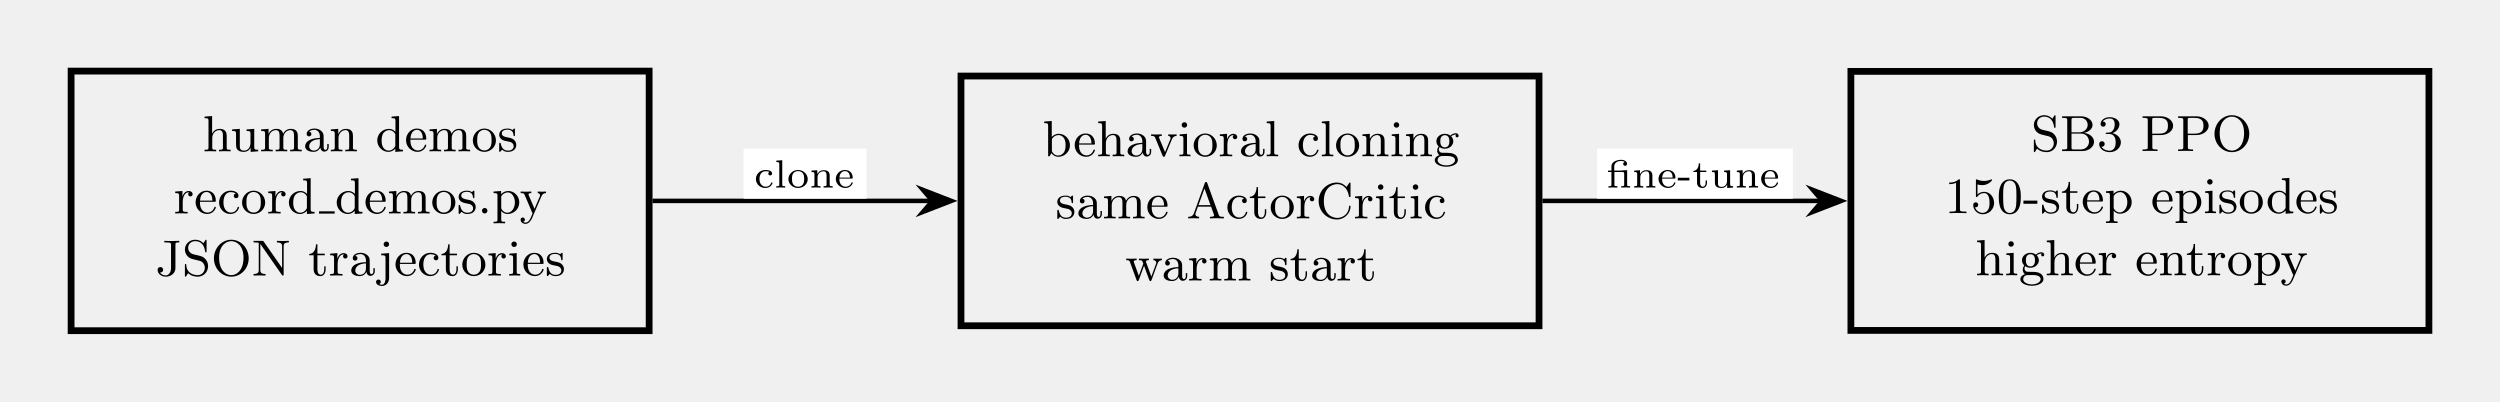
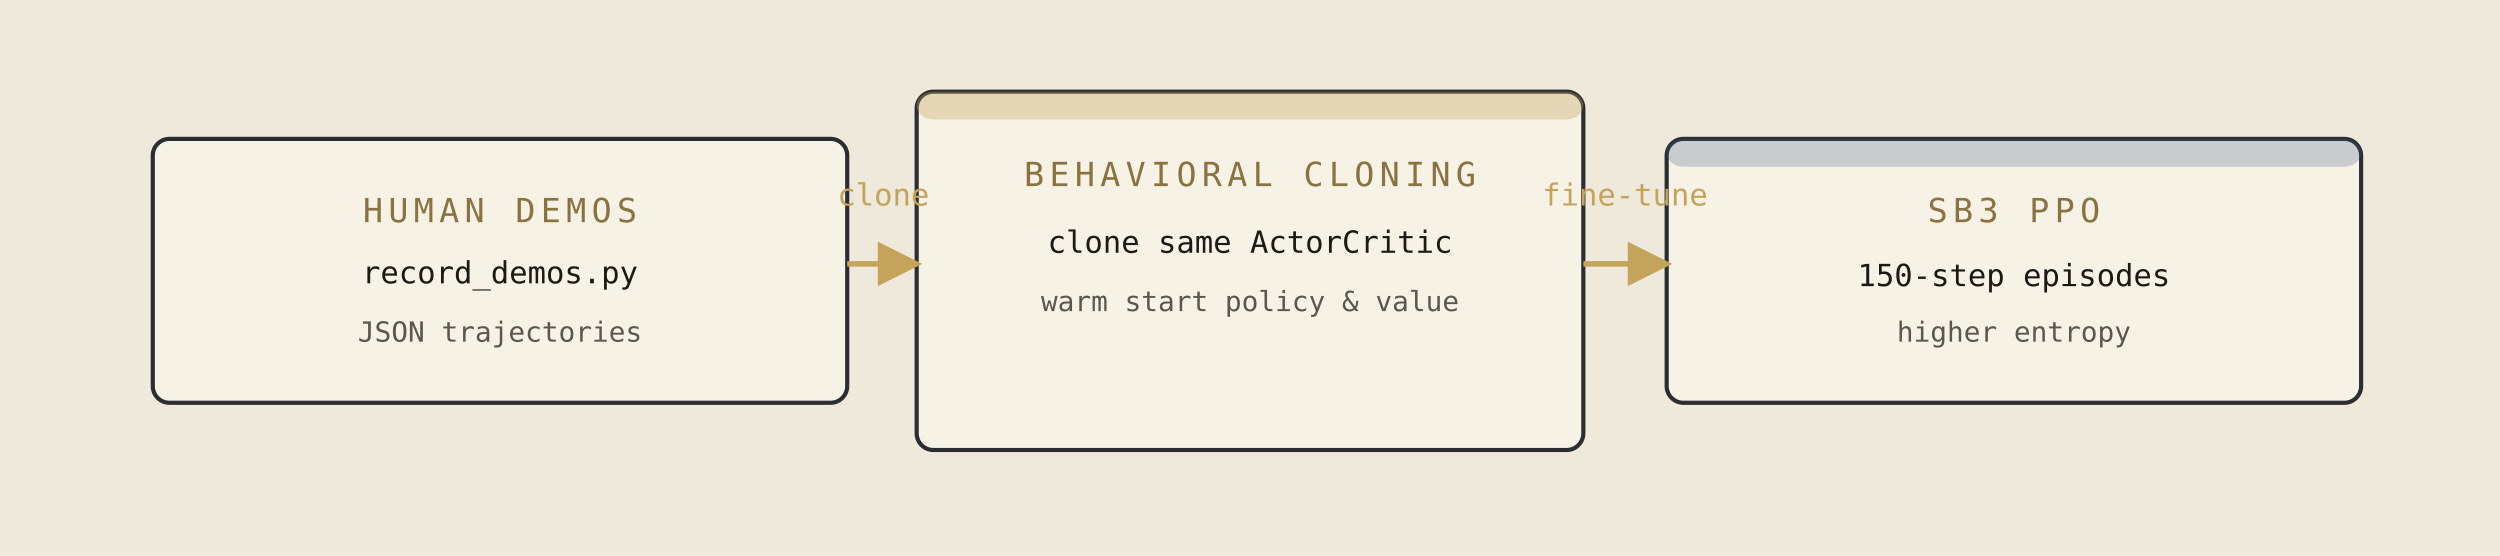
- <svg xmlns="http://www.w3.org/2000/svg" xmlns:xlink="http://www.w3.org/1999/xlink" version="1.1" width="441.355pt" height="70.934pt" viewBox="0 0 441.355 70.934">
+ <svg xmlns="http://www.w3.org/2000/svg" viewBox="0 0 900 200" role="img" aria-labelledby="t d">
+   <rect width="900" height="200" fill="#efe9db" />
  <defs>
-     <path id="g1-1" d="M2.718-3.025C2.642-3.018 2.607-3.018 2.593-3.011S2.565-3.004 2.467-3.004H1.359V-3.764C1.359-4.454 2.077-4.712 2.558-4.712C2.795-4.712 3.032-4.663 3.213-4.517C2.962-4.461 2.941-4.266 2.941-4.182C2.941-3.966 3.116-3.84 3.283-3.84C3.408-3.84 3.624-3.924 3.624-4.196C3.624-4.579 3.234-4.907 2.586-4.907C1.861-4.907 .864-4.579 .864-3.771V-3.004H.265V-2.753H.864V-.551C.864-.251 .795-.251 .342-.251V0C.355 0 .843-.028 1.122-.028C1.387-.028 1.645-.021 1.91 0V-.251C1.457-.251 1.387-.251 1.387-.551V-2.753H2.774C3.06-2.753 3.116-2.683 3.116-2.377V-.551C3.116-.251 3.046-.251 2.593-.251V0C2.607 0 3.095-.028 3.373-.028C3.638-.028 3.896-.021 4.161 0V-.251C3.708-.251 3.638-.251 3.638-.551V-3.088L2.718-3.025Z" />
-     <path id="g1-2" d="M2.189-1.262V-1.736H.139V-1.262H2.189Z" />
-     <path id="g1-3" d="M2.711-2.781C2.586-2.725 2.516-2.614 2.516-2.474C2.516-2.286 2.649-2.147 2.844-2.147C3.032-2.147 3.178-2.265 3.178-2.488C3.178-3.109 2.209-3.109 2.014-3.109C.969-3.109 .321-2.307 .321-1.506C.321-.627 1.066 .07 1.979 .07C3.018 .07 3.262-.753 3.262-.836S3.171-.92 3.143-.92C3.053-.92 3.046-.899 3.011-.802C2.858-.369 2.488-.153 2.063-.153C1.582-.153 .955-.509 .955-1.512C.955-2.398 1.387-2.886 2.035-2.886C2.126-2.886 2.46-2.886 2.711-2.781Z" />
-     <path id="g1-4" d="M3.067-1.589C3.213-1.589 3.262-1.589 3.262-1.742C3.262-2.356 2.92-3.109 1.882-3.109C.969-3.109 .272-2.384 .272-1.526C.272-.641 1.046 .07 1.973 .07C2.913 .07 3.262-.683 3.262-.836C3.262-.864 3.248-.934 3.143-.934C3.053-.934 3.039-.892 3.018-.822C2.802-.258 2.272-.153 2.021-.153C1.694-.153 1.38-.3 1.171-.565C.913-.892 .906-1.317 .906-1.589H3.067ZM.913-1.77C.99-2.753 1.617-2.913 1.882-2.913C2.739-2.913 2.767-1.945 2.774-1.77H.913Z" />
-     <path id="g1-5" d="M1.436-4.837L.39-4.761V-4.51C.857-4.51 .913-4.461 .913-4.119V-.551C.913-.251 .843-.251 .39-.251V0C.404 0 .892-.028 1.171-.028C1.436-.028 1.694-.021 1.959 0V-.251C1.506-.251 1.436-.251 1.436-.551V-4.837Z" />
-     <path id="g1-6" d="M3.59-2.112C3.59-2.718 3.29-3.074 2.544-3.074C1.973-3.074 1.603-2.76 1.408-2.398H1.401V-3.074L.376-2.997V-2.746C.843-2.746 .899-2.697 .899-2.356V-.551C.899-.251 .829-.251 .376-.251V0C.39 0 .878-.028 1.171-.028C1.429-.028 1.91-.007 1.973 0V-.251C1.519-.251 1.45-.251 1.45-.551V-1.805C1.45-2.537 2.028-2.879 2.488-2.879C2.976-2.879 3.039-2.495 3.039-2.14V-.551C3.039-.251 2.969-.251 2.516-.251V0C2.53 0 3.018-.028 3.311-.028C3.569-.028 4.05-.007 4.112 0V-.251C3.659-.251 3.59-.251 3.59-.551V-2.112Z" />
-     <path id="g1-7" d="M3.687-1.485C3.687-2.356 2.941-3.109 1.979-3.109S.272-2.356 .272-1.485C.272-.62 1.039 .07 1.979 .07S3.687-.62 3.687-1.485ZM1.979-.153C1.722-.153 1.345-.237 1.115-.579C.927-.864 .906-1.227 .906-1.547C.906-1.847 .913-2.258 1.157-2.558C1.331-2.76 1.624-2.913 1.979-2.913C2.391-2.913 2.683-2.718 2.837-2.502C3.032-2.23 3.053-1.882 3.053-1.547S3.032-.843 2.83-.558C2.642-.293 2.321-.153 1.979-.153Z" />
-     <path id="g1-8" d="M1.401-2.753H2.488V-3.004H1.401V-4.287H1.164C1.157-3.659 .871-2.969 .202-2.948V-2.753H.85V-.871C.85-.091 1.436 .07 1.826 .07C2.293 .07 2.614-.328 2.614-.878V-1.262H2.377V-.885C2.377-.411 2.154-.153 1.882-.153C1.401-.153 1.401-.739 1.401-.864V-2.753Z" />
-     <path id="g1-9" d="M2.516-2.997V-2.746C2.983-2.746 3.039-2.697 3.039-2.356V-1.164C3.039-.551 2.642-.125 2.112-.125C1.478-.125 1.45-.425 1.45-.781V-3.074L.376-2.997V-2.746C.899-2.746 .899-2.725 .899-2.105V-1.059C.899-.579 .899 .07 2.063 .07C2.216 .07 2.725 .07 3.06-.516H3.067V.07L4.112 0V-.251C3.645-.251 3.59-.3 3.59-.641V-3.074L2.516-2.997Z" />
-     <path id="g0-1" d="M2.556-1.659V-2.216H.099V-1.659H2.556Z" />
-     <path id="g0-2" d="M1.758-.484C1.758-.745 1.543-.969 1.274-.969S.789-.745 .789-.484C.789-.215 1.005 0 1.274 0S1.758-.215 1.758-.484Z" />
-     <path id="g0-3" d="M4.243-2.87C4.243-3.471 4.216-4.243 3.902-4.916C3.507-5.759 2.826-5.974 2.305-5.974C1.767-5.974 1.085-5.759 .691-4.898C.404-4.279 .359-3.552 .359-2.87C.359-2.287 .377-1.417 .762-.709C1.184 .054 1.884 .197 2.296 .197C2.879 .197 3.543-.054 3.92-.879C4.189-1.48 4.243-2.153 4.243-2.87ZM2.305-.027C2.036-.027 1.39-.152 1.22-1.166C1.13-1.695 1.13-2.467 1.13-2.978C1.13-3.588 1.13-4.297 1.238-4.79C1.417-5.588 1.991-5.75 2.296-5.75C2.637-5.75 3.202-5.57 3.373-4.736C3.471-4.243 3.471-3.543 3.471-2.978C3.471-2.422 3.471-1.668 3.382-1.139C3.193-.117 2.53-.027 2.305-.027Z" />
-     <path id="g0-4" d="M2.727-5.732C2.727-5.956 2.718-5.974 2.494-5.974C1.938-5.4 1.112-5.4 .834-5.4V-5.122C1.005-5.122 1.552-5.122 2.036-5.355V-.718C2.036-.386 2.009-.278 1.175-.278H.888V0C1.211-.027 2.009-.027 2.377-.027S3.552-.027 3.875 0V-.278H3.588C2.754-.278 2.727-.386 2.727-.718V-5.732Z" />
-     <path id="g0-5" d="M2.736-3.157C3.57-3.471 3.965-4.126 3.965-4.745C3.965-5.436 3.202-5.974 2.269-5.974S.637-5.445 .637-4.763C.637-4.467 .834-4.297 1.094-4.297S1.543-4.485 1.543-4.745C1.543-5.059 1.328-5.194 1.023-5.194C1.256-5.57 1.803-5.75 2.243-5.75C2.987-5.75 3.131-5.158 3.131-4.736C3.131-4.467 3.077-4.037 2.852-3.696C2.574-3.292 2.26-3.274 2-3.256C1.776-3.238 1.758-3.238 1.686-3.238C1.606-3.229 1.534-3.22 1.534-3.122C1.534-3.005 1.606-3.005 1.758-3.005H2.18C2.96-3.005 3.301-2.377 3.301-1.525C3.301-.377 2.691-.054 2.234-.054C2.063-.054 1.193-.099 .789-.762C1.112-.718 1.363-.942 1.363-1.247C1.363-1.543 1.139-1.731 .879-1.731C.655-1.731 .386-1.597 .386-1.22C.386-.422 1.22 .197 2.26 .197C3.382 .197 4.216-.61 4.216-1.525C4.216-2.305 3.597-2.969 2.736-3.157Z" />
-     <path id="g0-6" d="M.933-3.095C.933-2.933 .933-2.835 1.058-2.835C1.13-2.835 1.157-2.87 1.211-2.951C1.48-3.328 1.911-3.543 2.377-3.543C3.337-3.543 3.337-2.162 3.337-1.839C3.337-1.561 3.337-1.005 3.086-.601C2.843-.224 2.467-.054 2.117-.054C1.588-.054 .987-.386 .771-1.049C.78-1.049 .834-1.032 .897-1.032C1.076-1.032 1.337-1.148 1.337-1.471C1.337-1.749 1.139-1.911 .897-1.911C.709-1.911 .457-1.803 .457-1.444C.457-.628 1.139 .197 2.135 .197C3.22 .197 4.144-.682 4.144-1.794C4.144-2.879 3.373-3.767 2.395-3.767C1.964-3.767 1.525-3.624 1.211-3.301V-5.068C1.48-4.987 1.758-4.942 2.036-4.942C3.139-4.942 3.785-5.741 3.785-5.857C3.785-5.938 3.732-5.974 3.687-5.974C3.669-5.974 3.651-5.974 3.57-5.929C3.148-5.759 2.736-5.687 2.359-5.687C1.973-5.687 1.57-5.759 1.157-5.929C1.067-5.974 1.049-5.974 1.041-5.974C.933-5.974 .933-5.884 .933-5.732V-3.095Z" />
-     <path id="g0-7" d="M3.669-6.234C3.624-6.351 3.597-6.423 3.453-6.423S3.292-6.369 3.238-6.225L1.31-.897C1.202-.601 .996-.287 .305-.278V0C.646-.027 .888-.027 1.22-.027C1.534-.027 1.731-.018 2.234 0V-.278C1.722-.287 1.57-.565 1.57-.736C1.57-.816 1.588-.861 1.606-.906L2.027-2.063H4.35L4.835-.709C4.871-.619 4.88-.592 4.88-.547C4.88-.278 4.377-.278 4.144-.278V0C4.548-.027 5.014-.027 5.427-.027C5.83-.027 5.857-.027 6.602 0V-.278H6.449C5.893-.278 5.795-.359 5.705-.61L3.669-6.234ZM4.243-2.341H2.126L3.184-5.274L4.243-2.341Z" />
-     <path id="g0-8" d="M2.036-5.481C2.036-5.786 2.054-5.848 2.476-5.848H3.642C4.521-5.848 4.889-5.149 4.889-4.611C4.889-3.92 4.288-3.301 3.444-3.301H2.036V-5.481ZM4.234-3.202C5.122-3.382 5.75-3.947 5.75-4.611C5.75-5.4 4.889-6.127 3.705-6.127H.368V-5.848H.574C1.265-5.848 1.283-5.75 1.283-5.418V-.709C1.283-.377 1.265-.278 .574-.278H.368V0H3.956C5.167 0 6.01-.798 6.01-1.633C6.01-2.44 5.23-3.095 4.234-3.202ZM2.476-.278C2.054-.278 2.036-.341 2.036-.646V-3.077H3.732C4.772-3.077 5.122-2.198 5.122-1.65C5.122-.96 4.584-.278 3.66-.278H2.476Z" />
-     <path id="g0-9" d="M5.427-5.543C5.14-5.822 4.629-6.324 3.723-6.324C1.982-6.324 .511-4.88 .511-3.068C.511-1.22 2 .197 3.723 .197C5.212 .197 6.135-1.032 6.135-2.081C6.135-2.171 6.135-2.251 6.01-2.251C5.893-2.251 5.893-2.189 5.884-2.108C5.813-.745 4.736-.081 3.812-.081C3.05-.081 1.426-.556 1.426-3.068C1.426-5.57 3.059-6.046 3.803-6.046C4.691-6.046 5.633-5.373 5.848-3.92C5.866-3.803 5.875-3.758 5.992-3.758C6.135-3.758 6.135-3.803 6.135-3.992V-6.091C6.135-6.243 6.135-6.324 6.028-6.324C5.965-6.324 5.938-6.297 5.884-6.216L5.427-5.543Z" />
-     <path id="g0-10" d="M3.579-5.481C3.579-5.848 3.714-5.848 4.261-5.848V-6.127C3.669-6.1 3.561-6.1 3.077-6.1C2.718-6.1 1.929-6.1 1.615-6.127V-5.848H1.92C2.772-5.848 2.799-5.741 2.799-5.409V-1.328C2.799-.502 2.332-.027 1.866-.027C1.507-.027 1.076-.197 .852-.538C1.202-.502 1.408-.745 1.408-1.023C1.408-1.292 1.211-1.507 .924-1.507C.646-1.507 .431-1.319 .431-1.005C.431-.35 1.058 .197 1.884 .197C2.646 .197 3.444-.269 3.57-1.13C3.579-1.202 3.579-1.597 3.579-1.83V-5.481Z" />
-     <path id="g0-11" d="M2.117-6.019C2.045-6.127 2.018-6.127 1.848-6.127H.341V-5.848H.592C1.023-5.848 1.247-5.786 1.256-5.786V-.951C1.256-.709 1.256-.278 .341-.278V0C.834-.018 .96-.027 1.399-.027C1.83-.027 1.964-.018 2.449 0V-.278C1.534-.278 1.534-.709 1.534-.951V-5.579L5.346-.108C5.418 0 5.463 0 5.508 0C5.651 0 5.651-.072 5.651-.242V-5.176C5.651-5.418 5.651-5.848 6.566-5.848V-6.127C6.082-6.109 5.947-6.1 5.517-6.1C5.077-6.1 4.96-6.109 4.458-6.127V-5.848C5.373-5.848 5.373-5.418 5.373-5.176V-1.345L2.117-6.019Z" />
-     <path id="g0-12" d="M6.647-3.041C6.647-4.871 5.256-6.324 3.579-6.324S.511-4.862 .511-3.041S1.911 .197 3.579 .197S6.647-1.22 6.647-3.041ZM3.579-.072C2.673-.072 1.426-.861 1.426-3.175C1.426-5.364 2.709-6.073 3.579-6.073S5.732-5.364 5.732-3.175C5.732-.861 4.485-.072 3.579-.072Z" />
-     <path id="g0-13" d="M3.579-2.817C4.835-2.817 5.75-3.597 5.75-4.458C5.75-5.346 4.826-6.127 3.579-6.127H.359V-5.848H.565C1.256-5.848 1.274-5.75 1.274-5.418V-.709C1.274-.377 1.256-.278 .565-.278H.359V0C.762-.027 1.265-.027 1.677-.027S2.592-.027 2.996 0V-.278H2.79C2.099-.278 2.081-.377 2.081-.709V-2.817H3.579ZM2.054-5.481C2.054-5.786 2.072-5.848 2.494-5.848H3.355C4.835-5.848 4.835-4.862 4.835-4.458S4.835-3.068 3.346-3.068H2.054V-5.481Z" />
-     <path id="g0-14" d="M2.036-3.749C1.319-3.929 1.085-4.503 1.085-4.898C1.085-5.499 1.57-6.073 2.323-6.073C3.48-6.073 3.947-5.212 4.072-4.306C4.099-4.135 4.108-4.09 4.216-4.09C4.341-4.09 4.341-4.153 4.341-4.341V-6.073C4.341-6.252 4.341-6.324 4.234-6.324C4.171-6.324 4.162-6.315 4.099-6.207C3.983-6.046 4.072-6.162 3.776-5.696C3.624-5.875 3.157-6.324 2.314-6.324C1.265-6.324 .511-5.508 .511-4.593C.511-3.893 .933-3.462 .978-3.418C1.381-3.023 1.543-2.978 2.61-2.727C3.337-2.556 3.418-2.539 3.714-2.234C3.723-2.225 4.028-1.893 4.028-1.363C4.028-.753 3.588-.081 2.772-.081C2.081-.081 .834-.368 .762-1.848C.753-1.982 .753-2.036 .637-2.036C.511-2.036 .511-1.964 .511-1.785V-.054C.511 .126 .511 .197 .619 .197C.682 .197 .691 .188 .753 .081C.87-.081 .78 .036 1.076-.431C1.633 .108 2.341 .197 2.781 .197C3.875 .197 4.602-.7 4.602-1.659C4.602-2.171 4.413-2.565 4.198-2.835C3.812-3.328 3.409-3.427 2.826-3.561L2.036-3.749Z" />
-     <path id="g0-15" d="M3.068-.646C3.113-.269 3.373 .054 3.758 .054C3.983 .054 4.548-.081 4.548-.798V-1.301H4.297V-.807C4.297-.709 4.297-.26 3.974-.26S3.651-.691 3.651-.834V-2.404C3.651-2.915 3.651-3.22 3.247-3.588C2.915-3.884 2.485-4.019 2.036-4.019C1.283-4.019 .655-3.642 .655-3.068C.655-2.79 .843-2.637 1.076-2.637C1.319-2.637 1.489-2.817 1.489-3.05C1.489-3.436 1.094-3.48 1.085-3.48C1.328-3.714 1.758-3.794 2.018-3.794C2.476-3.794 2.987-3.453 2.987-2.664V-2.368C2.503-2.35 1.83-2.305 1.229-2.018C.583-1.704 .386-1.238 .386-.879C.386-.144 1.256 .099 1.857 .099C2.601 .099 2.942-.395 3.068-.646ZM2.987-1.265C2.987-.395 2.314-.126 1.92-.126C1.498-.126 1.103-.431 1.103-.879C1.103-1.471 1.615-2.099 2.987-2.153V-1.265Z" />
-     <path id="g0-16" d="M1.624-2.861C1.624-3.032 1.624-3.041 1.722-3.184C2.027-3.597 2.467-3.74 2.808-3.74C3.193-3.74 3.552-3.525 3.785-3.148C4.019-2.763 4.037-2.234 4.037-1.946C4.037-1.525 3.983-1.049 3.749-.691C3.552-.404 3.184-.126 2.709-.126C2.305-.126 1.964-.341 1.749-.673C1.624-.861 1.624-.87 1.624-1.041V-2.861ZM1.543-.547C1.821-.152 2.269 .099 2.754 .099C3.821 .099 4.808-.762 4.808-1.938C4.808-3.059 3.92-3.965 2.843-3.965C2.234-3.965 1.812-3.651 1.597-3.409V-6.225L.269-6.127V-5.848C.879-5.848 .96-5.786 .96-5.346V0H1.211L1.543-.547Z" />
-     <path id="g0-17" d="M3.265-3.525C3.077-3.489 2.897-3.364 2.897-3.104C2.897-2.87 3.077-2.691 3.31-2.691S3.732-2.843 3.732-3.122C3.732-3.678 3.104-4.019 2.314-4.019C1.166-4.019 .305-3.059 .305-1.938C.305-.78 1.238 .099 2.296 .099C3.543 .099 3.83-.987 3.83-1.067C3.83-1.175 3.732-1.175 3.705-1.175C3.606-1.175 3.606-1.157 3.552-1.005C3.346-.386 2.843-.152 2.386-.152C1.812-.152 1.076-.619 1.076-1.946C1.076-3.346 1.794-3.767 2.332-3.767C2.449-3.767 2.933-3.749 3.265-3.525Z" />
-     <path id="g0-18" d="M3.489-1.076C3.489-.915 3.489-.888 3.355-.7C3.077-.296 2.664-.126 2.305-.126C1.92-.126 1.561-.341 1.328-.718C1.094-1.103 1.076-1.633 1.076-1.92C1.076-2.341 1.13-2.817 1.363-3.175C1.561-3.462 1.929-3.74 2.404-3.74C2.781-3.74 3.139-3.552 3.382-3.211C3.489-3.068 3.489-3.059 3.489-2.888V-1.076ZM3.516-3.436C3.471-3.489 3.068-3.965 2.368-3.965C1.265-3.965 .305-3.086 .305-1.929C.305-.807 1.202 .099 2.269 .099C2.924 .099 3.328-.287 3.489-.475V.099L4.844 0V-.278C4.234-.278 4.153-.341 4.153-.78V-6.225L2.826-6.127V-5.848C3.436-5.848 3.516-5.786 3.516-5.346V-3.436Z" />
-     <path id="g0-19" d="M3.588-2.054C3.785-2.054 3.83-2.054 3.83-2.243C3.83-3.166 3.328-4.019 2.18-4.019C1.103-4.019 .26-3.086 .26-1.973C.26-.798 1.202 .099 2.296 .099S3.83-.861 3.83-1.067C3.83-1.13 3.785-1.184 3.705-1.184C3.615-1.184 3.588-1.121 3.579-1.085C3.274-.17 2.476-.152 2.341-.152C1.911-.152 1.543-.395 1.337-.7C1.041-1.139 1.032-1.677 1.032-2.054H3.588ZM1.041-2.269C1.121-3.651 1.929-3.794 2.18-3.794C2.673-3.794 3.211-3.418 3.22-2.269H1.041Z" />
-     <path id="g0-20" d="M1.121-1.606C1.345-1.462 1.624-1.328 2.036-1.328C2.888-1.328 3.534-1.938 3.534-2.646C3.534-3.086 3.283-3.391 3.166-3.516C3.525-3.839 3.947-3.839 4.054-3.839C4.01-3.812 3.938-3.767 3.938-3.606C3.938-3.507 4.001-3.337 4.207-3.337C4.333-3.337 4.476-3.427 4.476-3.615C4.476-3.785 4.35-4.063 3.992-4.063C3.732-4.063 3.328-3.965 3.014-3.642C2.772-3.839 2.422-3.965 2.045-3.965C1.193-3.965 .547-3.355 .547-2.646C.547-2.189 .816-1.866 .96-1.731C.942-1.713 .691-1.399 .691-.987C.691-.682 .834-.359 1.076-.197C.619-.054 .26 .278 .26 .7C.26 1.337 1.148 1.848 2.296 1.848C3.4 1.848 4.341 1.372 4.341 .682C4.341 .314 4.171-.081 3.839-.296C3.337-.61 2.817-.61 1.964-.61C1.785-.61 1.498-.61 1.426-.628C1.166-.682 .996-.924 .996-1.211C.996-1.354 1.041-1.489 1.121-1.606ZM2.036-1.57C1.238-1.57 1.238-2.449 1.238-2.646C1.238-2.888 1.256-3.193 1.408-3.409C1.543-3.588 1.785-3.723 2.036-3.723C2.843-3.723 2.843-2.852 2.843-2.646S2.843-1.57 2.036-1.57ZM2.449-.045C2.736-.045 3.839-.036 3.839 .691C3.839 1.202 3.148 1.606 2.305 1.606C1.426 1.606 .762 1.184 .762 .691C.762 .547 .852-.045 1.624-.045H2.449Z" />
-     <path id="g0-21" d="M1.642-6.225L.314-6.127V-5.848C.924-5.848 1.005-5.786 1.005-5.346V-.691C1.005-.278 .906-.278 .314-.278V0C.736-.018 .906-.027 1.337-.027S1.884-.018 2.359 0V-.278C1.767-.278 1.668-.278 1.668-.691V-2.323C1.668-3.274 2.341-3.74 2.906-3.74C3.436-3.74 3.552-3.301 3.552-2.763V-.691C3.552-.278 3.453-.278 2.861-.278V0C3.283-.018 3.453-.027 3.884-.027S4.431-.018 4.907 0V-.278C4.449-.278 4.225-.278 4.216-.556V-2.278C4.216-3.023 4.216-3.283 3.965-3.597C3.758-3.848 3.418-3.965 2.969-3.965C2.368-3.965 1.929-3.651 1.65-3.148H1.642V-6.225Z" />
-     <path id="g0-22" d="M1.65-3.965L.359-3.866V-3.588C.933-3.588 1.014-3.534 1.014-3.095V-.691C1.014-.278 .915-.278 .323-.278V0C.727-.018 .915-.027 1.31-.027C1.453-.027 1.83-.027 2.269 0V-.278C1.686-.278 1.65-.323 1.65-.673V-3.965ZM1.677-5.526C1.677-5.795 1.462-6.01 1.193-6.01C.915-6.01 .709-5.786 .709-5.526S.915-5.041 1.193-5.041C1.462-5.041 1.677-5.256 1.677-5.526Z" />
-     <path id="g0-23" d="M1.955-3.965L.556-3.866V-3.588C1.238-3.588 1.319-3.525 1.319-3.086V.457C1.319 .718 1.283 1.615 .673 1.615C.646 1.615 .413 1.615 .197 1.507C.484 1.417 .484 1.166 .484 1.112C.484 .879 .314 .7 .072 .7C-.188 .7-.35 .879-.35 1.121C-.35 1.588 .17 1.839 .682 1.839C1.39 1.839 1.955 1.256 1.955 .431V-3.965ZM1.955-5.526C1.955-5.795 1.74-6.01 1.471-6.01S.987-5.795 .987-5.526S1.202-5.041 1.471-5.041S1.955-5.256 1.955-5.526Z" />
-     <path id="g0-24" d="M1.65-6.225L.323-6.127V-5.848C.933-5.848 1.014-5.786 1.014-5.346V-.691C1.014-.278 .915-.278 .323-.278V0C.745-.018 .915-.027 1.328-.027C1.749-.027 1.902-.018 2.341 0V-.278C1.749-.278 1.65-.278 1.65-.691V-6.225Z" />
-     <path id="g0-25" d="M1.668-2.323C1.668-3.292 2.368-3.74 2.906-3.74C3.4-3.74 3.561-3.391 3.561-2.763V-.691C3.561-.278 3.462-.278 2.87-.278V0C3.292-.018 3.462-.027 3.893-.027S4.44-.018 4.916 0V-.278C4.324-.278 4.225-.278 4.225-.691V-2.323C4.225-3.292 4.925-3.74 5.463-3.74C5.956-3.74 6.118-3.391 6.118-2.763V-.691C6.118-.278 6.019-.278 5.427-.278V0C5.848-.018 6.019-.027 6.449-.027S6.997-.018 7.472 0V-.278C7.015-.278 6.79-.278 6.781-.556V-2.278C6.781-3.059 6.781-3.31 6.485-3.642C6.297-3.857 5.938-3.965 5.526-3.965C4.88-3.965 4.44-3.588 4.189-3.113C4.081-3.642 3.723-3.965 2.969-3.965C2.251-3.965 1.812-3.498 1.624-3.086H1.615V-3.965L.314-3.866V-3.588C.924-3.588 1.005-3.525 1.005-3.086V-.691C1.005-.278 .906-.278 .314-.278V0C.736-.018 .906-.027 1.337-.027S1.884-.018 2.359 0V-.278C1.767-.278 1.668-.278 1.668-.691V-2.323Z" />
-     <path id="g0-26" d="M1.668-2.323C1.668-3.274 2.341-3.74 2.906-3.74C3.436-3.74 3.552-3.301 3.552-2.763V-.691C3.552-.278 3.453-.278 2.861-.278V0C3.283-.018 3.453-.027 3.884-.027S4.431-.018 4.907 0V-.278C4.449-.278 4.225-.278 4.216-.556V-2.278C4.216-3.023 4.216-3.283 3.965-3.597C3.758-3.848 3.418-3.965 2.969-3.965C2.135-3.965 1.749-3.346 1.624-3.095H1.615V-3.965L.314-3.866V-3.588C.924-3.588 1.005-3.525 1.005-3.086V-.691C1.005-.278 .906-.278 .314-.278V0C.736-.018 .906-.027 1.337-.027S1.884-.018 2.359 0V-.278C1.767-.278 1.668-.278 1.668-.691V-2.323Z" />
-     <path id="g0-27" d="M4.341-1.911C4.341-3.086 3.409-4.019 2.305-4.019C1.166-4.019 .26-3.059 .26-1.911C.26-.789 1.193 .099 2.296 .099C3.436 .099 4.341-.807 4.341-1.911ZM2.305-.152C1.857-.152 1.48-.377 1.274-.727C1.041-1.103 1.032-1.579 1.032-1.991C1.032-2.323 1.032-2.835 1.256-3.202C1.525-3.66 1.973-3.794 2.296-3.794C2.808-3.794 3.175-3.507 3.355-3.202C3.561-2.826 3.57-2.368 3.57-1.991C3.57-1.659 3.57-1.139 3.346-.745C3.095-.332 2.682-.152 2.305-.152Z" />
-     <path id="g0-28" d="M1.624-3.014C1.929-3.534 2.422-3.714 2.799-3.714C3.498-3.714 4.037-2.906 4.037-1.938C4.037-.915 3.427-.126 2.7-.126C2.296-.126 1.955-.359 1.74-.673C1.624-.852 1.624-.87 1.624-1.041V-3.014ZM1.624-.431C1.857-.197 2.162 .099 2.754 .099C3.821 .099 4.808-.762 4.808-1.938C4.808-3.068 3.929-3.965 2.87-3.965C2.386-3.965 1.938-3.767 1.597-3.4V-3.965L.269-3.866V-3.588C.906-3.588 .96-3.534 .96-3.148V1.049C.96 1.462 .861 1.462 .269 1.462V1.74C.691 1.722 .861 1.713 1.292 1.713S1.839 1.722 2.314 1.74V1.462C1.722 1.462 1.624 1.462 1.624 1.049V-.431Z" />
-     <path id="g0-29" d="M1.597-2.054C1.597-2.422 1.695-3.74 2.718-3.74V-3.732C2.7-3.723 2.556-3.615 2.556-3.4C2.556-3.157 2.745-3.005 2.951-3.005C3.139-3.005 3.346-3.139 3.346-3.409C3.346-3.696 3.077-3.965 2.673-3.965C2.135-3.965 1.758-3.588 1.552-3.032H1.543V-3.965L.269-3.866V-3.588C.879-3.588 .96-3.525 .96-3.086V-.691C.96-.278 .861-.278 .269-.278V0C.745-.018 .861-.027 1.319-.027C1.677-.027 1.893-.018 2.458 0V-.278H2.278C1.624-.278 1.597-.377 1.597-.709V-2.054Z" />
-     <path id="g0-30" d="M3.086-3.785C3.086-3.938 3.086-4.019 2.978-4.019C2.933-4.019 2.915-4.019 2.799-3.911C2.781-3.893 2.7-3.812 2.646-3.767C2.368-3.965 2.09-4.019 1.785-4.019C.601-4.019 .305-3.364 .305-2.906C.305-2.619 .431-2.386 .637-2.189C.942-1.911 1.283-1.848 1.74-1.767C2.198-1.677 2.35-1.65 2.547-1.498C2.637-1.426 2.861-1.256 2.861-.915C2.861-.126 1.955-.126 1.83-.126C.915-.126 .682-.888 .574-1.372C.547-1.462 .538-1.516 .431-1.516C.305-1.516 .305-1.444 .305-1.283V-.135C.305 .018 .305 .099 .413 .099C.466 .099 .475 .09 .637-.081C.673-.135 .771-.251 .816-.296C1.193 .072 1.606 .099 1.83 .099C2.933 .099 3.319-.547 3.319-1.148C3.319-1.552 3.139-1.794 2.942-2C2.637-2.296 2.314-2.359 1.65-2.485C1.417-2.53 .762-2.646 .762-3.157C.762-3.444 .969-3.821 1.785-3.821C2.754-3.821 2.817-3.077 2.835-2.852C2.843-2.745 2.843-2.691 2.96-2.691C3.086-2.691 3.086-2.754 3.086-2.924V-3.785Z" />
-     <path id="g0-31" d="M2.915-3.588V-3.866H1.615V-5.517H1.363C1.354-4.763 1.041-3.839 .17-3.812V-3.588H.951V-1.112C.951-.108 1.677 .099 2.153 .099C2.754 .099 3.068-.475 3.068-1.112V-1.624H2.817V-1.139C2.817-.475 2.539-.152 2.216-.152C1.615-.152 1.615-.942 1.615-1.103V-3.588H2.915Z" />
-     <path id="g0-32" d="M3.552-1.498C3.552-.7 3.104-.126 2.458-.126C1.713-.126 1.668-.511 1.668-.996V-3.965L.314-3.866V-3.588C1.005-3.588 1.005-3.561 1.005-2.763V-1.417C1.005-.834 1.005-.457 1.417-.144C1.677 .036 2.045 .099 2.404 .099C2.87 .099 3.31-.108 3.57-.646H3.579V.099L4.907 0V-.278C4.297-.278 4.216-.341 4.216-.78V-3.965L2.861-3.866V-3.588C3.471-3.588 3.552-3.525 3.552-3.086V-1.498Z" />
-     <path id="g0-33" d="M1.615-3.184C1.588-3.238 1.57-3.292 1.57-3.355C1.57-3.588 1.893-3.588 2.063-3.588V-3.866C1.677-3.848 1.471-3.839 1.076-3.839C.762-3.839 .502-3.839 .179-3.866V-3.588C.601-3.588 .771-3.588 .906-3.256L2.216-.072C2.269 .072 2.341 .099 2.422 .099S2.574 .081 2.637-.072L3.857-3.014C4.045-3.471 4.359-3.579 4.673-3.588V-3.866C4.404-3.839 4.001-3.839 3.983-3.839C3.732-3.839 3.453-3.848 3.202-3.866V-3.588C3.462-3.57 3.615-3.436 3.615-3.202C3.615-3.113 3.606-3.095 3.57-2.996L2.637-.736L1.615-3.184Z" />
-     <path id="g0-34" d="M5.714-2.996C5.911-3.543 6.279-3.579 6.467-3.588V-3.866C6.109-3.839 6.091-3.839 5.795-3.839C5.454-3.839 5.328-3.839 4.969-3.866V-3.588C5.355-3.579 5.481-3.337 5.481-3.157C5.481-3.068 5.463-3.014 5.436-2.951L4.611-.709L3.705-3.166C3.66-3.283 3.66-3.31 3.66-3.337C3.66-3.57 3.938-3.588 4.171-3.588V-3.866C3.758-3.839 3.391-3.839 3.247-3.839C2.969-3.839 2.709-3.839 2.422-3.866V-3.588C2.709-3.588 2.888-3.579 2.987-3.453C3.068-3.355 3.184-2.996 3.184-2.969C3.184-2.951 3.139-2.852 3.139-2.843L2.404-.825L1.552-3.157C1.498-3.292 1.498-3.31 1.498-3.346C1.498-3.588 1.848-3.588 2.018-3.588V-3.866C1.606-3.848 1.399-3.839 1.041-3.839C.745-3.839 .484-3.839 .179-3.866V-3.588C.61-3.588 .727-3.57 .834-3.265L1.991-.099C2.036 .009 2.063 .099 2.198 .099S2.368 0 2.404-.09L3.319-2.601L4.243-.09C4.279 0 4.315 .099 4.449 .099S4.611 .009 4.646-.081L5.714-2.996Z" />
-     <path id="g0-35" d="M1.633-3.166C1.579-3.292 1.579-3.337 1.579-3.355C1.579-3.588 1.884-3.588 2.072-3.588V-3.866C1.633-3.848 1.453-3.839 1.076-3.839C1.049-3.839 .538-3.839 .188-3.866V-3.588C.592-3.588 .762-3.57 .87-3.328L2.287 0L2.063 .529C1.866 1.005 1.606 1.615 1.023 1.615C.798 1.615 .646 1.498 .619 1.48C.691 1.471 .942 1.399 .942 1.094C.942 .861 .771 .718 .565 .718C.341 .718 .179 .861 .179 1.103C.179 1.507 .556 1.839 1.023 1.839C1.606 1.839 1.991 1.319 2.207 .825L3.83-2.969C3.929-3.202 4.09-3.57 4.664-3.588V-3.866C4.377-3.839 4.099-3.839 3.983-3.839C3.732-3.839 3.453-3.848 3.202-3.866V-3.588C3.615-3.57 3.615-3.247 3.615-3.211C3.615-3.113 3.579-3.023 3.543-2.951L2.637-.816L1.633-3.166Z" />
+     <marker id="arrGold" markerWidth="8" markerHeight="8" refX="7" refY="4" orient="auto">
+       <path d="M0,0 L8,4 L0,8 Z" fill="#c4a35a" />
+     </marker>
+     <marker id="arrLapis" markerWidth="8" markerHeight="8" refX="7" refY="4" orient="auto">
+       <path d="M0,0 L8,4 L0,8 Z" fill="#3d5a8a" />
+     </marker>
  </defs>
-   <g id="page1">
-     <path d="M12.553 58.381H114.601V12.553H12.553Z" stroke="#000" fill="none" stroke-width="1.196" stroke-miterlimit="10" />
-     <g transform="matrix(1.000401 0 0 1.000401 -.000002 70.934)">
-       <use x="35.789" y="-44.202" xlink:href="#g0-21" />
-       <use x="40.651" y="-44.202" xlink:href="#g0-32" />
-       <use x="45.773" y="-44.202" xlink:href="#g0-25" />
-       <use x="53.46" y="-44.202" xlink:href="#g0-15" />
-       <use x="58.071" y="-44.202" xlink:href="#g0-26" />
-       <use x="66.269" y="-44.202" xlink:href="#g0-18" />
-       <use x="71.391" y="-44.202" xlink:href="#g0-19" />
-       <use x="75.491" y="-44.202" xlink:href="#g0-25" />
-       <use x="83.178" y="-44.202" xlink:href="#g0-27" />
-       <use x="87.788" y="-44.202" xlink:href="#g0-30" />
-       <use x="30.65" y="-33.238" xlink:href="#g0-29" />
-       <use x="34.256" y="-33.238" xlink:href="#g0-19" />
-       <use x="38.356" y="-33.238" xlink:href="#g0-17" />
-       <use x="42.455" y="-33.238" xlink:href="#g0-27" />
-       <use x="47.065" y="-33.238" xlink:href="#g0-29" />
-       <use x="50.671" y="-33.238" xlink:href="#g0-18" />
-     </g>
-     <path d="M56.322 37.509H59.087" stroke="#000" fill="none" stroke-width=".398" stroke-miterlimit="10" />
-     <g transform="matrix(1.000401 0 0 1.000401 -.000002 70.934)">
-       <use x="59.111" y="-33.238" xlink:href="#g0-18" />
-       <use x="64.233" y="-33.238" xlink:href="#g0-19" />
-       <use x="68.332" y="-33.238" xlink:href="#g0-25" />
-       <use x="76.019" y="-33.238" xlink:href="#g0-27" />
-       <use x="80.63" y="-33.238" xlink:href="#g0-30" />
-       <use x="84.263" y="-33.238" xlink:href="#g0-2" />
-       <use x="86.828" y="-33.238" xlink:href="#g0-28" />
-       <use x="91.69" y="-33.238" xlink:href="#g0-35" />
-       <use x="27.381" y="-22.276" xlink:href="#g0-10" />
-       <use x="32.117" y="-22.276" xlink:href="#g0-14" />
-       <use x="37.239" y="-22.276" xlink:href="#g0-12" />
-       <use x="44.406" y="-22.276" xlink:href="#g0-11" />
-       <use x="54.399" y="-22.276" xlink:href="#g0-31" />
-       <use x="57.987" y="-22.276" xlink:href="#g0-29" />
-       <use x="61.593" y="-22.276" xlink:href="#g0-15" />
-       <use x="66.714" y="-22.276" xlink:href="#g0-23" />
-       <use x="69.531" y="-22.276" xlink:href="#g0-19" />
-       <use x="73.63" y="-22.276" xlink:href="#g0-17" />
-       <use x="77.73" y="-22.276" xlink:href="#g0-31" />
-       <use x="81.318" y="-22.276" xlink:href="#g0-27" />
-       <use x="85.928" y="-22.276" xlink:href="#g0-29" />
-       <use x="89.534" y="-22.276" xlink:href="#g0-22" />
-       <use x="92.1" y="-22.276" xlink:href="#g0-19" />
-       <use x="96.199" y="-22.276" xlink:href="#g0-30" />
-     </g>
-     <path d="M169.656 57.51H271.704V13.424H169.656Z" stroke="#000" fill="none" stroke-width="1.196" stroke-miterlimit="10" />
-     <g transform="matrix(1.000401 0 0 1.000401 0 70.934)">
-       <use x="184.006" y="-43.33" xlink:href="#g0-16" />
-       <use x="189.388" y="-43.33" xlink:href="#g0-19" />
-       <use x="193.487" y="-43.33" xlink:href="#g0-21" />
-       <use x="198.6" y="-43.33" xlink:href="#g0-15" />
-       <use x="202.959" y="-43.33" xlink:href="#g0-33" />
-       <use x="207.821" y="-43.33" xlink:href="#g0-22" />
-       <use x="210.387" y="-43.33" xlink:href="#g0-27" />
-       <use x="214.997" y="-43.33" xlink:href="#g0-29" />
-       <use x="218.603" y="-43.33" xlink:href="#g0-15" />
-       <use x="223.214" y="-43.33" xlink:href="#g0-24" />
-       <use x="228.847" y="-43.33" xlink:href="#g0-17" />
-       <use x="232.946" y="-43.33" xlink:href="#g0-24" />
-       <use x="235.512" y="-43.33" xlink:href="#g0-27" />
-       <use x="240.122" y="-43.33" xlink:href="#g0-26" />
-       <use x="245.244" y="-43.33" xlink:href="#g0-22" />
-       <use x="247.809" y="-43.33" xlink:href="#g0-26" />
-       <use x="252.931" y="-43.33" xlink:href="#g0-20" />
-       <use x="186.276" y="-32.367" xlink:href="#g0-30" />
-       <use x="189.909" y="-32.367" xlink:href="#g0-15" />
-       <use x="194.519" y="-32.367" xlink:href="#g0-25" />
-       <use x="202.206" y="-32.367" xlink:href="#g0-19" />
-       <use x="209.374" y="-32.367" xlink:href="#g0-7" />
-       <use x="216.289" y="-32.367" xlink:href="#g0-17" />
-       <use x="220.389" y="-32.367" xlink:href="#g0-31" />
-       <use x="223.977" y="-32.367" xlink:href="#g0-27" />
-       <use x="228.587" y="-32.367" xlink:href="#g0-29" />
-       <use x="232.193" y="-32.367" xlink:href="#g0-9" />
-       <use x="238.849" y="-32.367" xlink:href="#g0-29" />
-       <use x="242.455" y="-32.367" xlink:href="#g0-22" />
-       <use x="245.02" y="-32.367" xlink:href="#g0-31" />
-       <use x="248.608" y="-32.367" xlink:href="#g0-22" />
-       <use x="251.174" y="-32.367" xlink:href="#g0-17" />
-       <use x="198.569" y="-21.404" xlink:href="#g0-34" />
-       <use x="204.964" y="-21.404" xlink:href="#g0-15" />
-       <use x="209.575" y="-21.404" xlink:href="#g0-29" />
-       <use x="213.181" y="-21.404" xlink:href="#g0-25" />
-       <use x="223.945" y="-21.404" xlink:href="#g0-30" />
-       <use x="227.578" y="-21.404" xlink:href="#g0-31" />
-       <use x="231.166" y="-21.404" xlink:href="#g0-15" />
-       <use x="235.776" y="-21.404" xlink:href="#g0-29" />
-       <use x="239.382" y="-21.404" xlink:href="#g0-31" />
-     </g>
-     <path d="M326.759 58.332H428.807V12.602H326.759Z" stroke="#000" fill="none" stroke-width="1.196" stroke-miterlimit="10" />
-     <g transform="matrix(1.000401 0 0 1.000401 0 70.934)">
-       <use x="358.405" y="-44.252" xlink:href="#g0-14" />
-       <use x="363.527" y="-44.252" xlink:href="#g0-8" />
-       <use x="370.057" y="-44.252" xlink:href="#g0-5" />
-       <use x="377.744" y="-44.252" xlink:href="#g0-13" />
-       <use x="384.014" y="-44.252" xlink:href="#g0-13" />
-       <use x="390.284" y="-44.252" xlink:href="#g0-12" />
-       <use x="343.149" y="-33.288" xlink:href="#g0-4" />
-       <use x="347.759" y="-33.288" xlink:href="#g0-6" />
-       <use x="352.37" y="-33.288" xlink:href="#g0-3" />
-       <use x="356.98" y="-33.288" xlink:href="#g0-1" />
-       <use x="360.057" y="-33.288" xlink:href="#g0-30" />
-       <use x="363.69" y="-33.288" xlink:href="#g0-31" />
-       <use x="367.278" y="-33.288" xlink:href="#g0-19" />
-       <use x="371.377" y="-33.288" xlink:href="#g0-28" />
-       <use x="379.567" y="-33.288" xlink:href="#g0-19" />
-       <use x="383.666" y="-33.288" xlink:href="#g0-28" />
-       <use x="388.788" y="-33.288" xlink:href="#g0-22" />
-       <use x="391.353" y="-33.288" xlink:href="#g0-30" />
-       <use x="394.986" y="-33.288" xlink:href="#g0-27" />
-       <use x="399.857" y="-33.288" xlink:href="#g0-18" />
-       <use x="404.979" y="-33.288" xlink:href="#g0-19" />
-       <use x="409.078" y="-33.288" xlink:href="#g0-30" />
-       <use x="348.584" y="-22.325" xlink:href="#g0-21" />
-       <use x="353.706" y="-22.325" xlink:href="#g0-22" />
-       <use x="356.271" y="-22.325" xlink:href="#g0-20" />
-       <use x="360.882" y="-22.325" xlink:href="#g0-21" />
-       <use x="366.004" y="-22.325" xlink:href="#g0-19" />
-       <use x="370.103" y="-22.325" xlink:href="#g0-29" />
-       <use x="376.786" y="-22.325" xlink:href="#g0-19" />
-       <use x="380.885" y="-22.325" xlink:href="#g0-26" />
-       <use x="385.747" y="-22.325" xlink:href="#g0-31" />
-       <use x="389.335" y="-22.325" xlink:href="#g0-29" />
-       <use x="392.941" y="-22.325" xlink:href="#g0-27" />
-       <use x="397.551" y="-22.325" xlink:href="#g0-28" />
-       <use x="402.413" y="-22.325" xlink:href="#g0-35" />
-     </g>
-     <path d="M115.199 35.467H164.405" stroke="#000" fill="none" stroke-width=".797" stroke-miterlimit="10" />
-     <path d="M167.948 35.467L162.954 33.533L164.605 35.467L162.954 37.401Z" />
-     <path d="M167.948 35.467L162.954 33.533L164.605 35.467L162.954 37.401Z" stroke="#000" fill="none" stroke-width=".797" stroke-miterlimit="10" />
-     <path d="M131.28 35.069H152.977V26.24H131.28Z" fill="#fff" />
-     <g transform="matrix(.999455 0 0 .999455 0 70.93401)">
-       <use x="133.198" y="-37.837" xlink:href="#g1-3" />
-       <use x="136.739" y="-37.837" xlink:href="#g1-5" />
-       <use x="138.99" y="-37.837" xlink:href="#g1-7" />
-       <use x="142.963" y="-37.837" xlink:href="#g1-6" />
-       <use x="147.361" y="-37.837" xlink:href="#g1-4" />
-     </g>
-     <path d="M272.302 35.467H321.509" stroke="#000" fill="none" stroke-width=".797" stroke-miterlimit="10" />
-     <path d="M325.051 35.467L320.057 33.533L321.708 35.467L320.057 37.401Z" />
-     <path d="M325.051 35.467L320.057 33.533L321.708 35.467L320.057 37.401Z" stroke="#000" fill="none" stroke-width=".797" stroke-miterlimit="10" />
-     <path d="M281.942 35.069H316.521V26.24H281.942Z" fill="#fff" />
-     <g transform="matrix(.999455 0 0 .999455 0 70.93401)">
-       <use x="283.776" y="-37.837" xlink:href="#g1-1" />
-       <use x="288.286" y="-37.837" xlink:href="#g1-6" />
-       <use x="292.684" y="-37.837" xlink:href="#g1-4" />
-       <use x="296.225" y="-37.837" xlink:href="#g1-2" />
-       <use x="298.908" y="-37.837" xlink:href="#g1-8" />
-       <use x="302.017" y="-37.837" xlink:href="#g1-9" />
-       <use x="306.415" y="-37.837" xlink:href="#g1-6" />
-       <use x="310.813" y="-37.837" xlink:href="#g1-4" />
-     </g>
+   <g font-family="IBM Plex Mono, ui-monospace, monospace">
+     <rect x="55" y="50" width="250" height="95" rx="6" fill="#f7f2e6" stroke="#2a2d32" stroke-width="1.5" />
+     <text x="180" y="80" text-anchor="middle" fill="#8a7340" font-size="12" letter-spacing="0.16em">HUMAN DEMOS</text>
+     <text x="180" y="102" text-anchor="middle" fill="#1c1a16" font-size="11">record_demos.py</text>
+     <text x="180" y="123" text-anchor="middle" fill="#5c574e" font-size="10">JSON trajectories</text>
+     <rect x="330" y="33" width="240" height="129" rx="6" fill="#f7f2e6" stroke="#2a2d32" stroke-width="1.5" />
+     <rect x="330" y="33" width="240" height="10" rx="6" fill="#c4a35a" opacity="0.35" />
+     <text x="450" y="67" text-anchor="middle" fill="#8a7340" font-size="12" letter-spacing="0.16em">BEHAVIORAL CLONING</text>
+     <text x="450" y="91" text-anchor="middle" fill="#1c1a16" font-size="11">clone same ActorCritic</text>
+     <text x="450" y="112" text-anchor="middle" fill="#5c574e" font-size="10">warm start policy &amp; value</text>
+     <rect x="600" y="50" width="250" height="95" rx="6" fill="#f7f2e6" stroke="#2a2d32" stroke-width="1.5" />
+     <rect x="600" y="50" width="250" height="10" rx="6" fill="#3d5a8a" opacity="0.25" />
+     <text x="725" y="80" text-anchor="middle" fill="#8a7340" font-size="12" letter-spacing="0.16em">SB3 PPO</text>
+     <text x="725" y="103" text-anchor="middle" fill="#1c1a16" font-size="11">150-step episodes</text>
+     <text x="725" y="123" text-anchor="middle" fill="#5c574e" font-size="10">higher entropy</text>
+     <path d="M305 95 C315 95, 320 95, 330 95" fill="none" stroke="#c4a35a" stroke-width="2" marker-end="url(#arrGold)" />
+     <path d="M570 95 C580 95, 590 95, 600 95" fill="none" stroke="#c4a35a" stroke-width="2" marker-end="url(#arrGold)" />
+     <text x="318" y="74" text-anchor="middle" fill="#c4a35a" font-size="11">clone</text>
+     <text x="585" y="74" text-anchor="middle" fill="#c4a35a" font-size="11">fine-tune</text>
  </g>
</svg>
